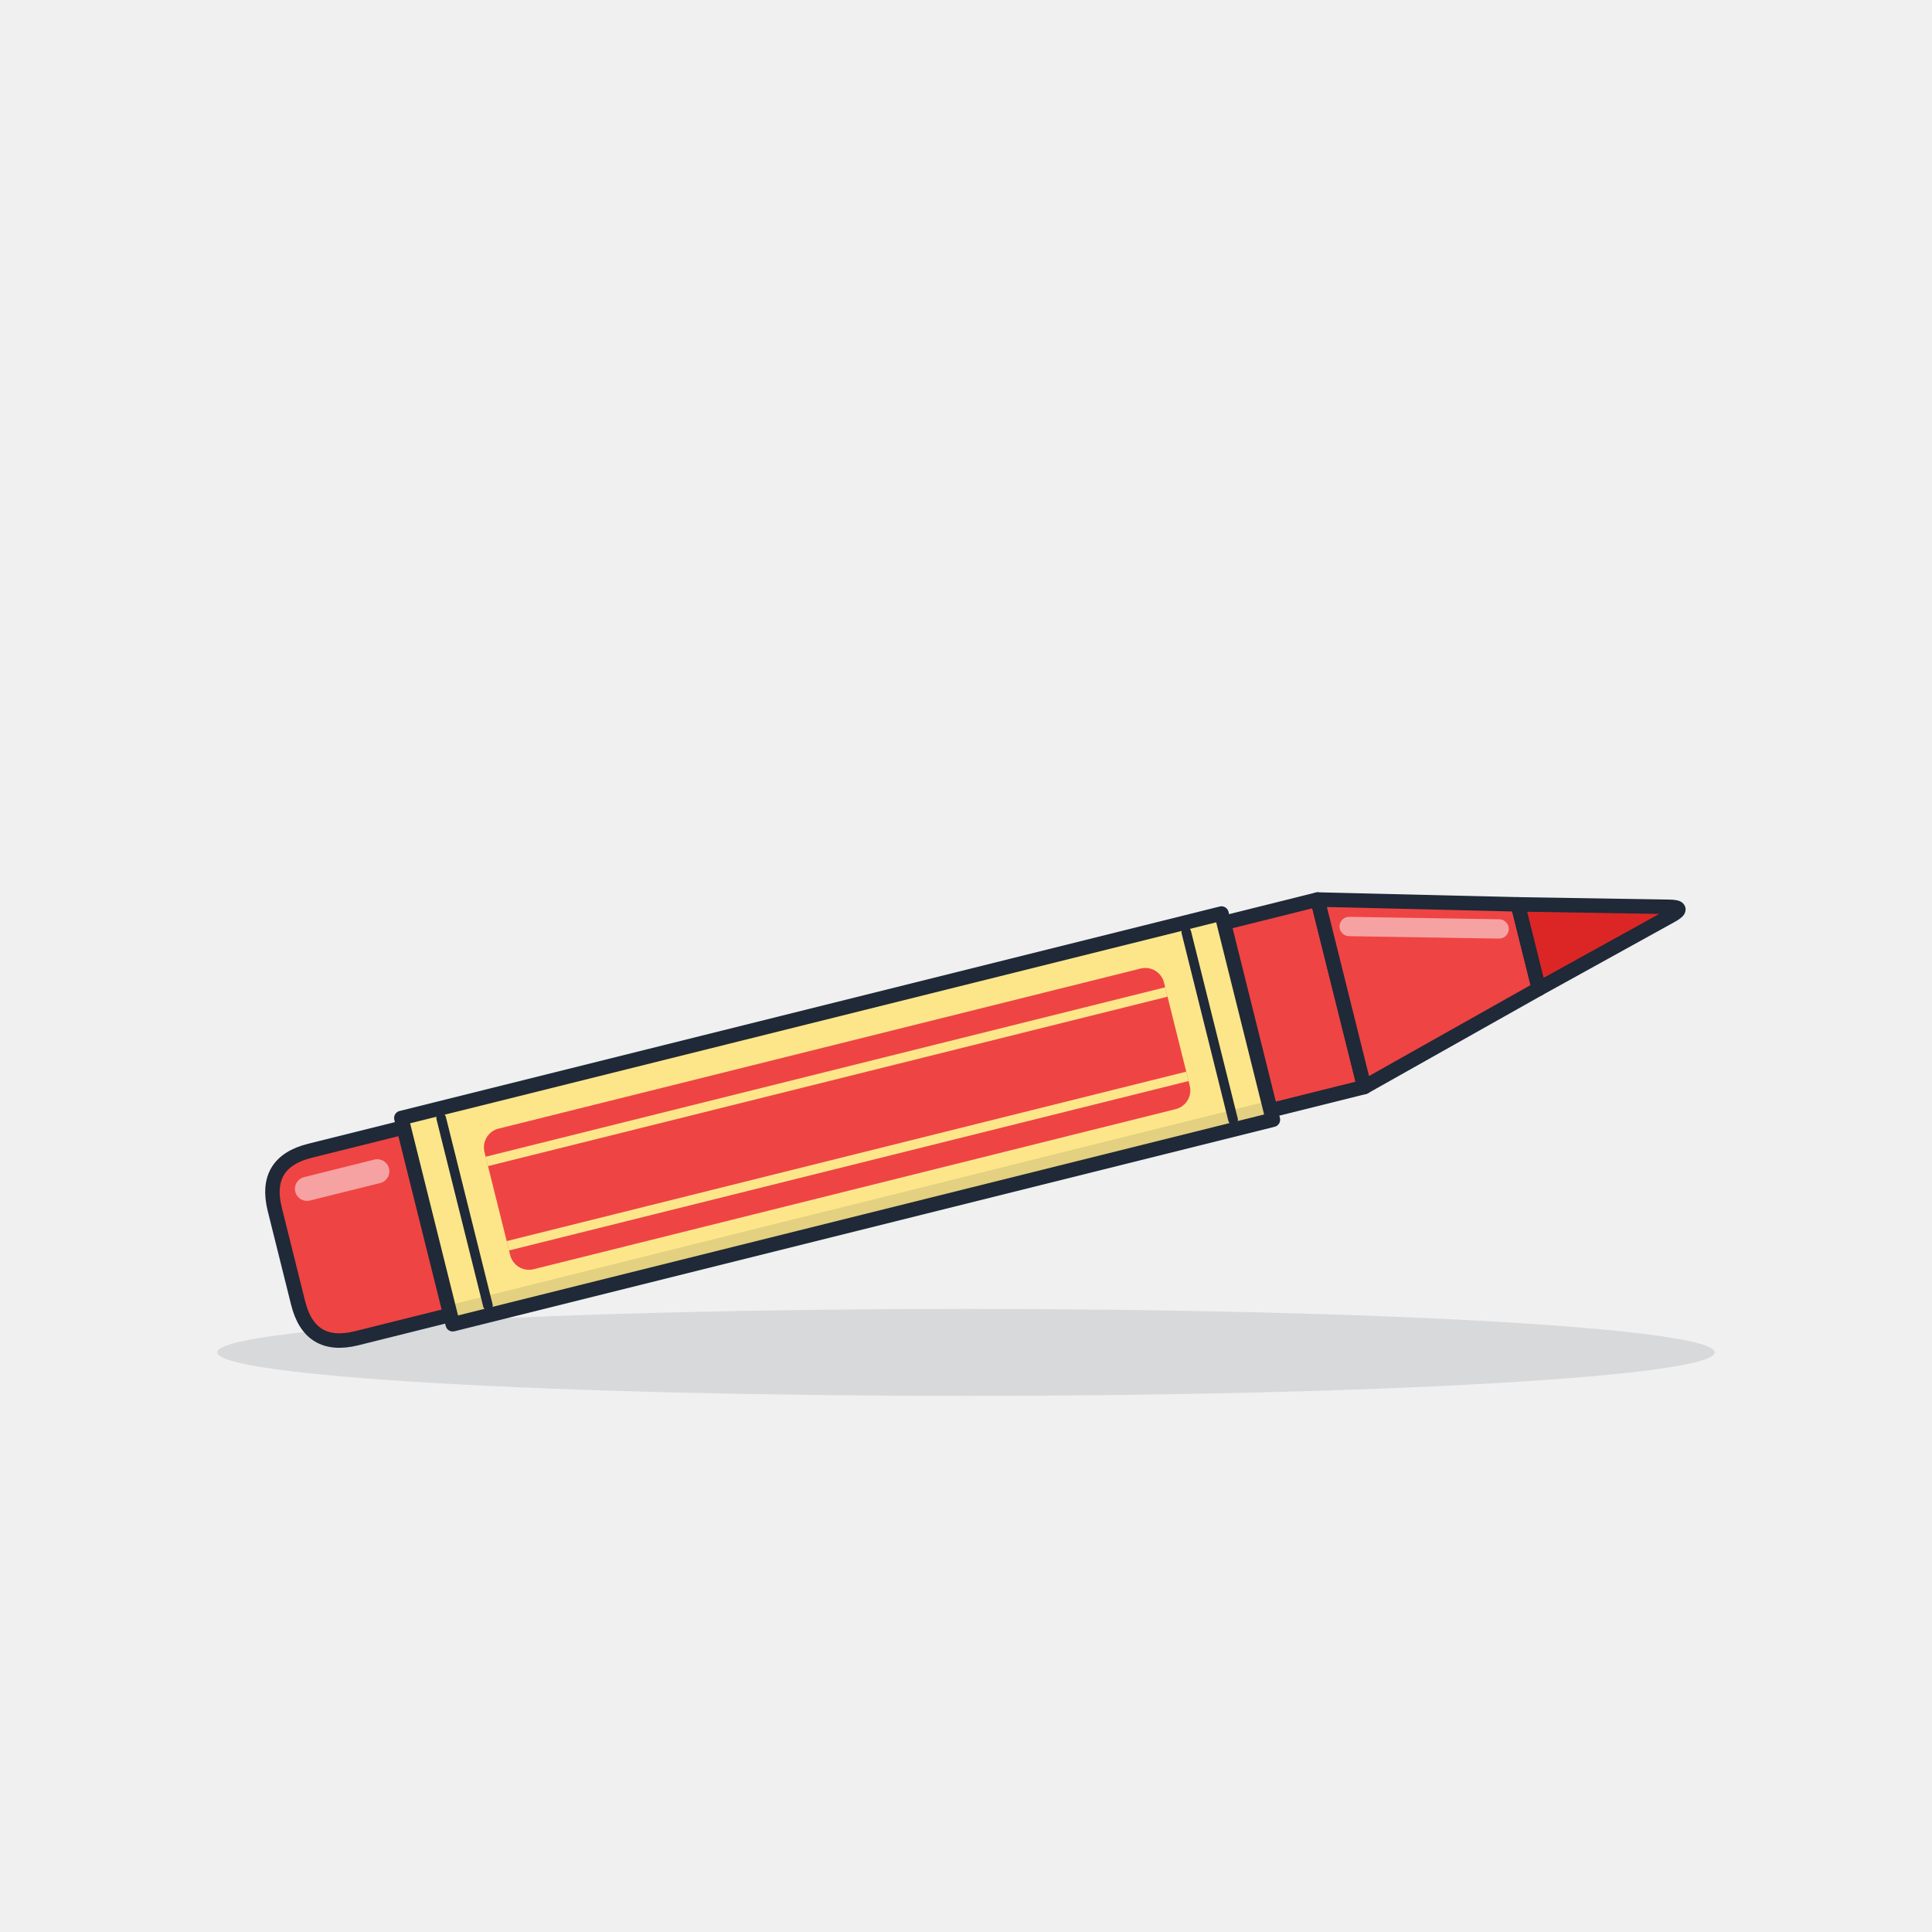
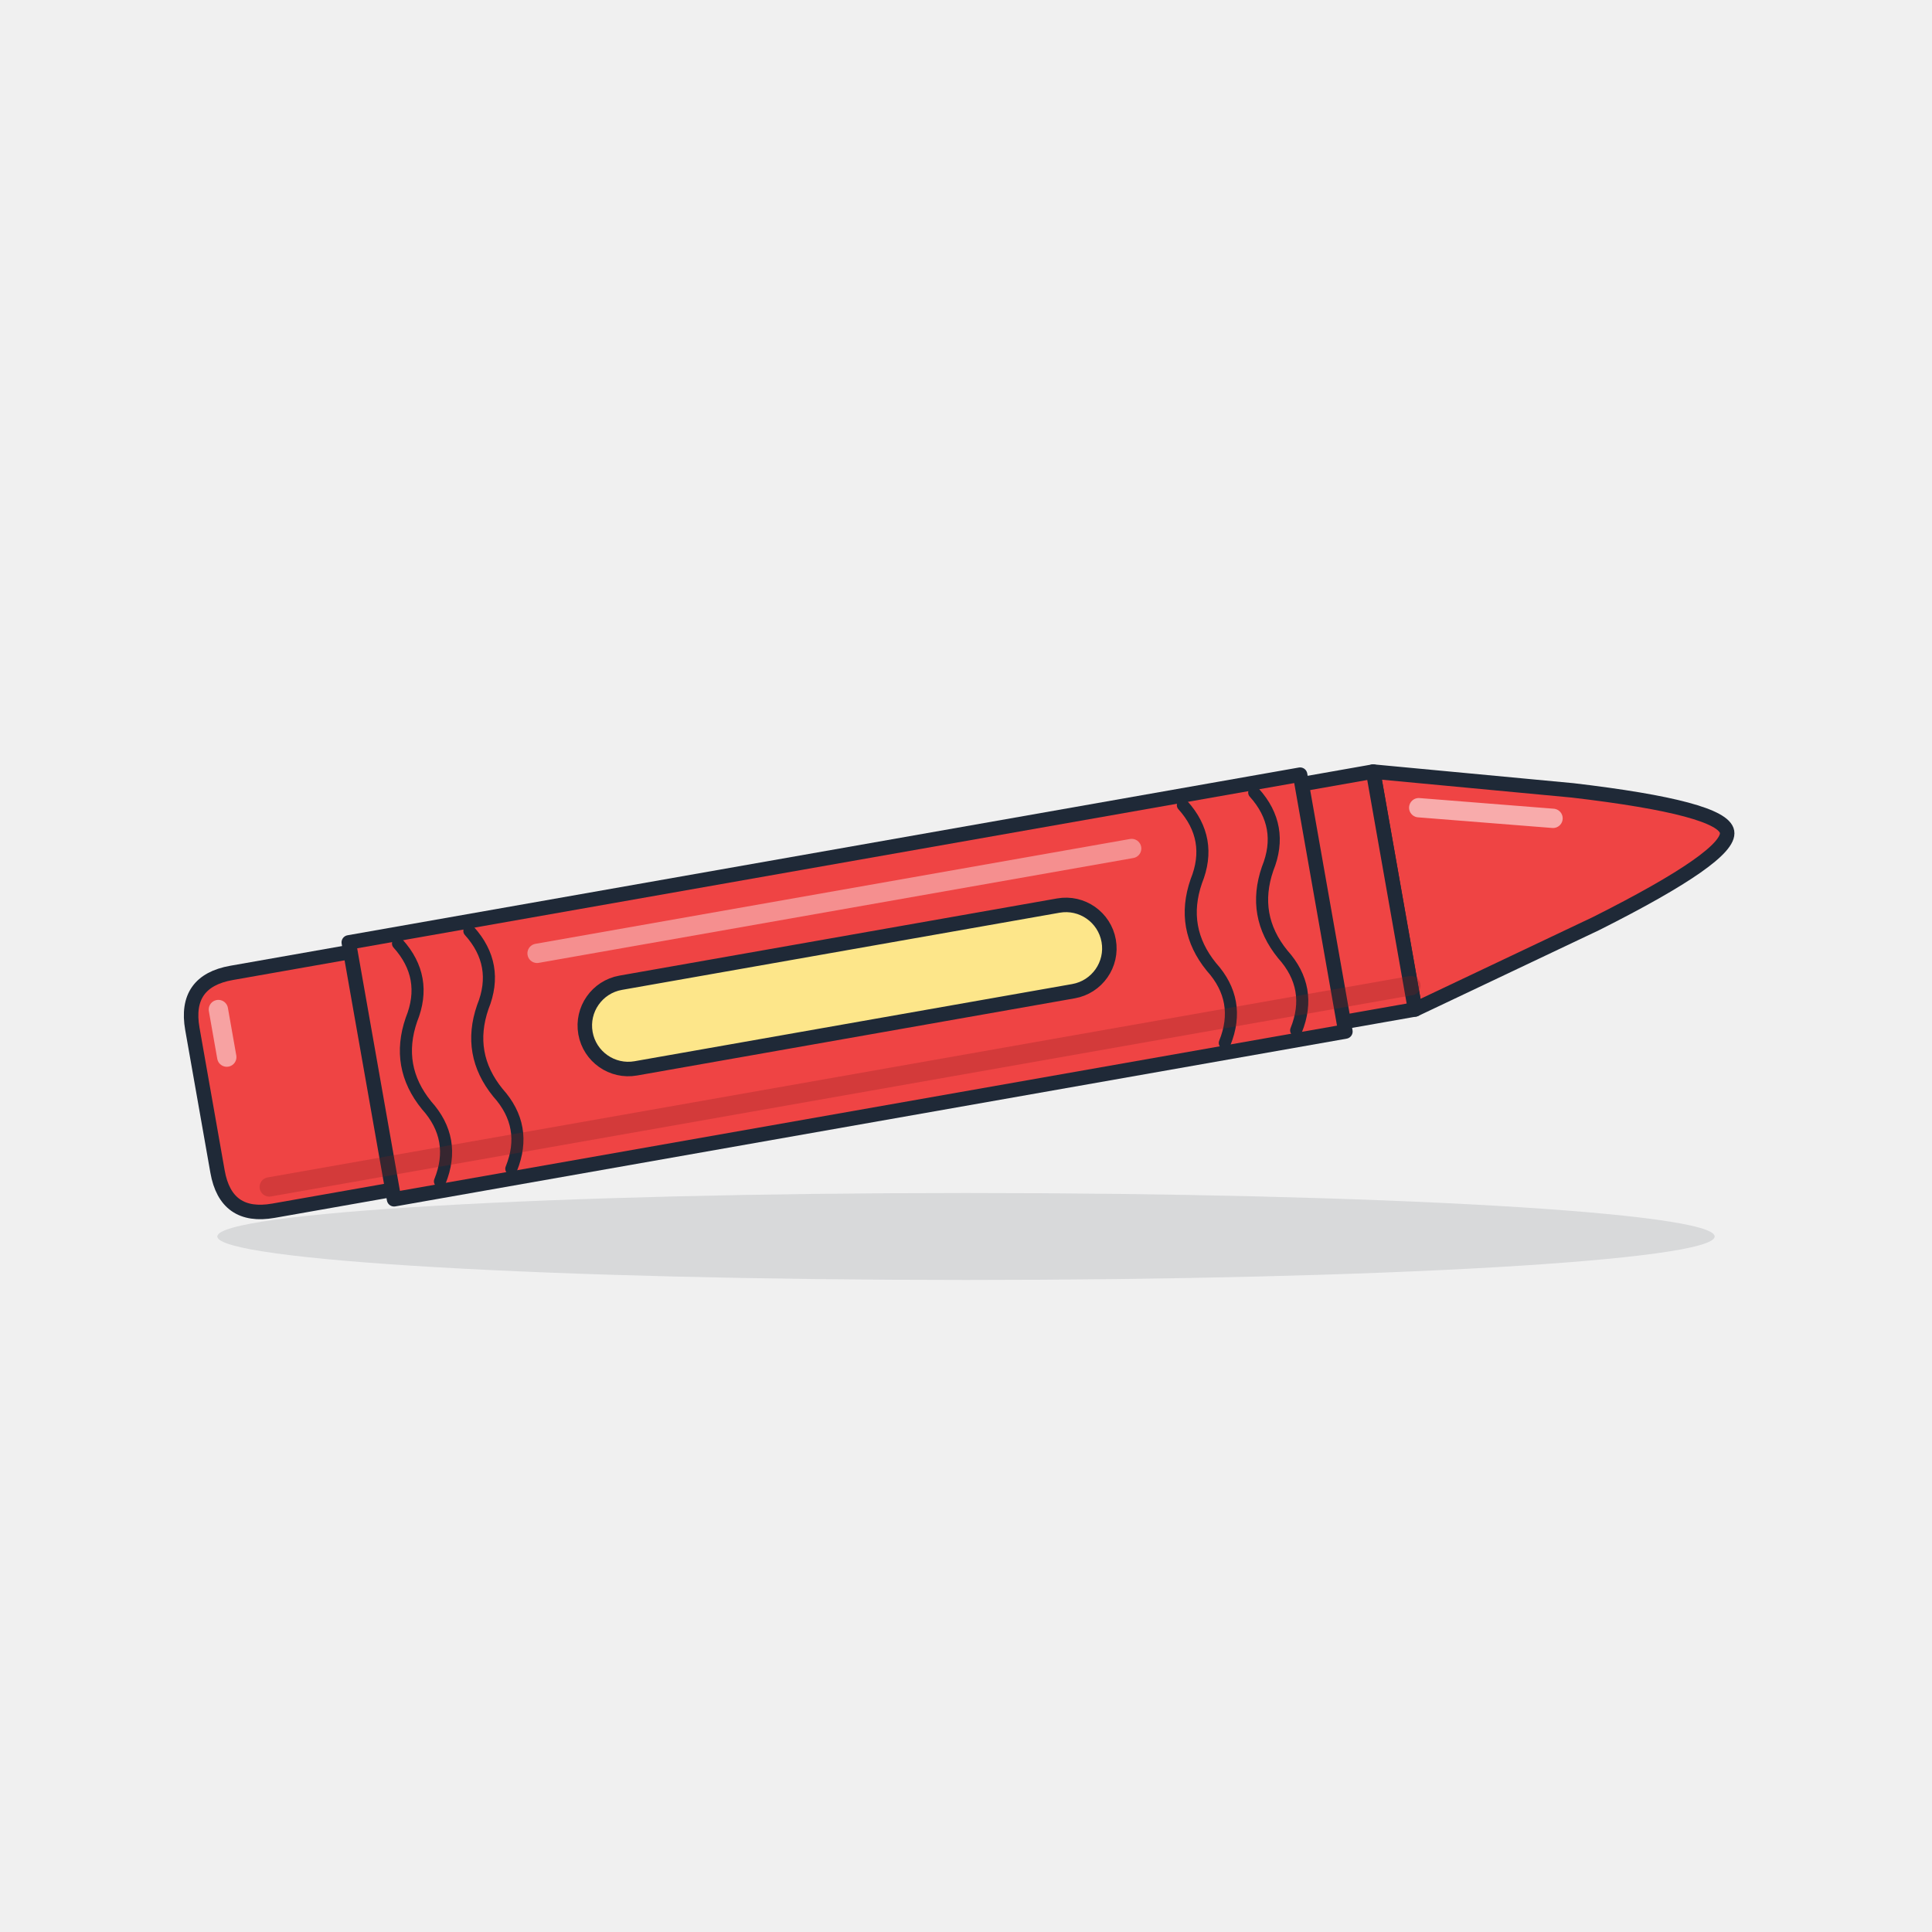
<svg xmlns="http://www.w3.org/2000/svg" viewBox="0 0 800 800">
-   <ellipse cx="400" cy="560" rx="310" ry="18" fill="#1f2937" opacity="0.12" />
-   <g transform="rotate(-14 400 450)">
-     <path d="M130 410 L560 410 L560 490 L130 490 Q110 490 110 470 L110 430 Q110 410 130 410 Z" fill="#ef4444" stroke="#1f2937" stroke-width="6" stroke-linejoin="round" />
-     <path d="M560 410 L640 432 L640 468 L560 490 Z" fill="#ef4444" stroke="#1f2937" stroke-width="6" stroke-linejoin="round" />
-     <path d="M640 432 L700 448 Q708 450 700 452 L640 468 Z" fill="#dc2626" stroke="#1f2937" stroke-width="6" stroke-linejoin="round" />
-     <rect x="170" y="406" width="350" height="88" fill="#fde68a" stroke="#1f2937" stroke-width="6" stroke-linejoin="round" />
-     <rect x="200" y="420" width="290" height="60" rx="8" fill="#ef4444" />
-     <path d="M200 432 L490 432" stroke="#fde68a" stroke-width="4" />
-     <path d="M200 468 L490 468" stroke="#fde68a" stroke-width="4" />
-     <path d="M170 486 L520 486 L520 494 L170 494 Z" fill="#1f2937" opacity="0.12" />
-     <g fill="none" stroke="#1f2937" stroke-width="4" stroke-linecap="round">
-       <path d="M186 410 L186 490" />
-       <path d="M504 410 L504 490" />
-     </g>
-     <rect x="120" y="420" width="40" height="10" rx="5" fill="#ffffff" opacity="0.5" />
-     <path d="M570 424 L630 440" stroke="#ffffff" stroke-width="8" stroke-linecap="round" opacity="0.5" />
+   <ellipse cx="400" cy="512" rx="310" ry="18" fill="#1f2937" opacity="0.12" />
+   <g transform="rotate(-10 400 400)" stroke="#1f2937" stroke-width="6" stroke-linejoin="round">
+     <path d="M580 350 L660 372 Q720 390 720 400 Q720 410 660 428 L580 450 Z" fill="#ef4444" />
+     <path d="M100 350 L580 350 L580 450 L100 450 Q80 450 80 430 L80 370 Q80 350 100 350 Z" fill="#ef4444" />
+     <rect x="150" y="346" width="400" height="108" fill="#ef4444" />
+     <rect x="240" y="382" width="220" height="36" rx="18" fill="#fde68a" />
+   </g>
+   <g transform="rotate(-10 400 400)" fill="none" stroke-linecap="round" stroke-linejoin="round">
+     <path d="M170 350 Q180 366 170 382 Q160 400 170 418 Q180 434 170 450" stroke="#1f2937" stroke-width="5" />
+     <path d="M200 350 Q210 366 200 382 Q190 400 200 418 Q210 434 200 450" stroke="#1f2937" stroke-width="5" />
+     <path d="M500 350 Q510 366 500 382 Q490 400 500 418 Q510 434 500 450" stroke="#1f2937" stroke-width="5" />
+     <path d="M530 350 Q540 366 530 382 Q520 400 530 418 Q540 434 530 450" stroke="#1f2937" stroke-width="5" />
+     <path d="M92 364 L92 384" stroke="#ffffff" stroke-width="8" opacity="0.5" />
+     <path d="M226 364 L476 364" stroke="#ffffff" stroke-width="8" opacity="0.4" />
+     <path d="M596 368 L650 382" stroke="#ffffff" stroke-width="8" opacity="0.55" />
+     <path d="M100 440 L580 440" stroke="#7f1d1d" stroke-width="8" opacity="0.25" />
  </g>
</svg>
